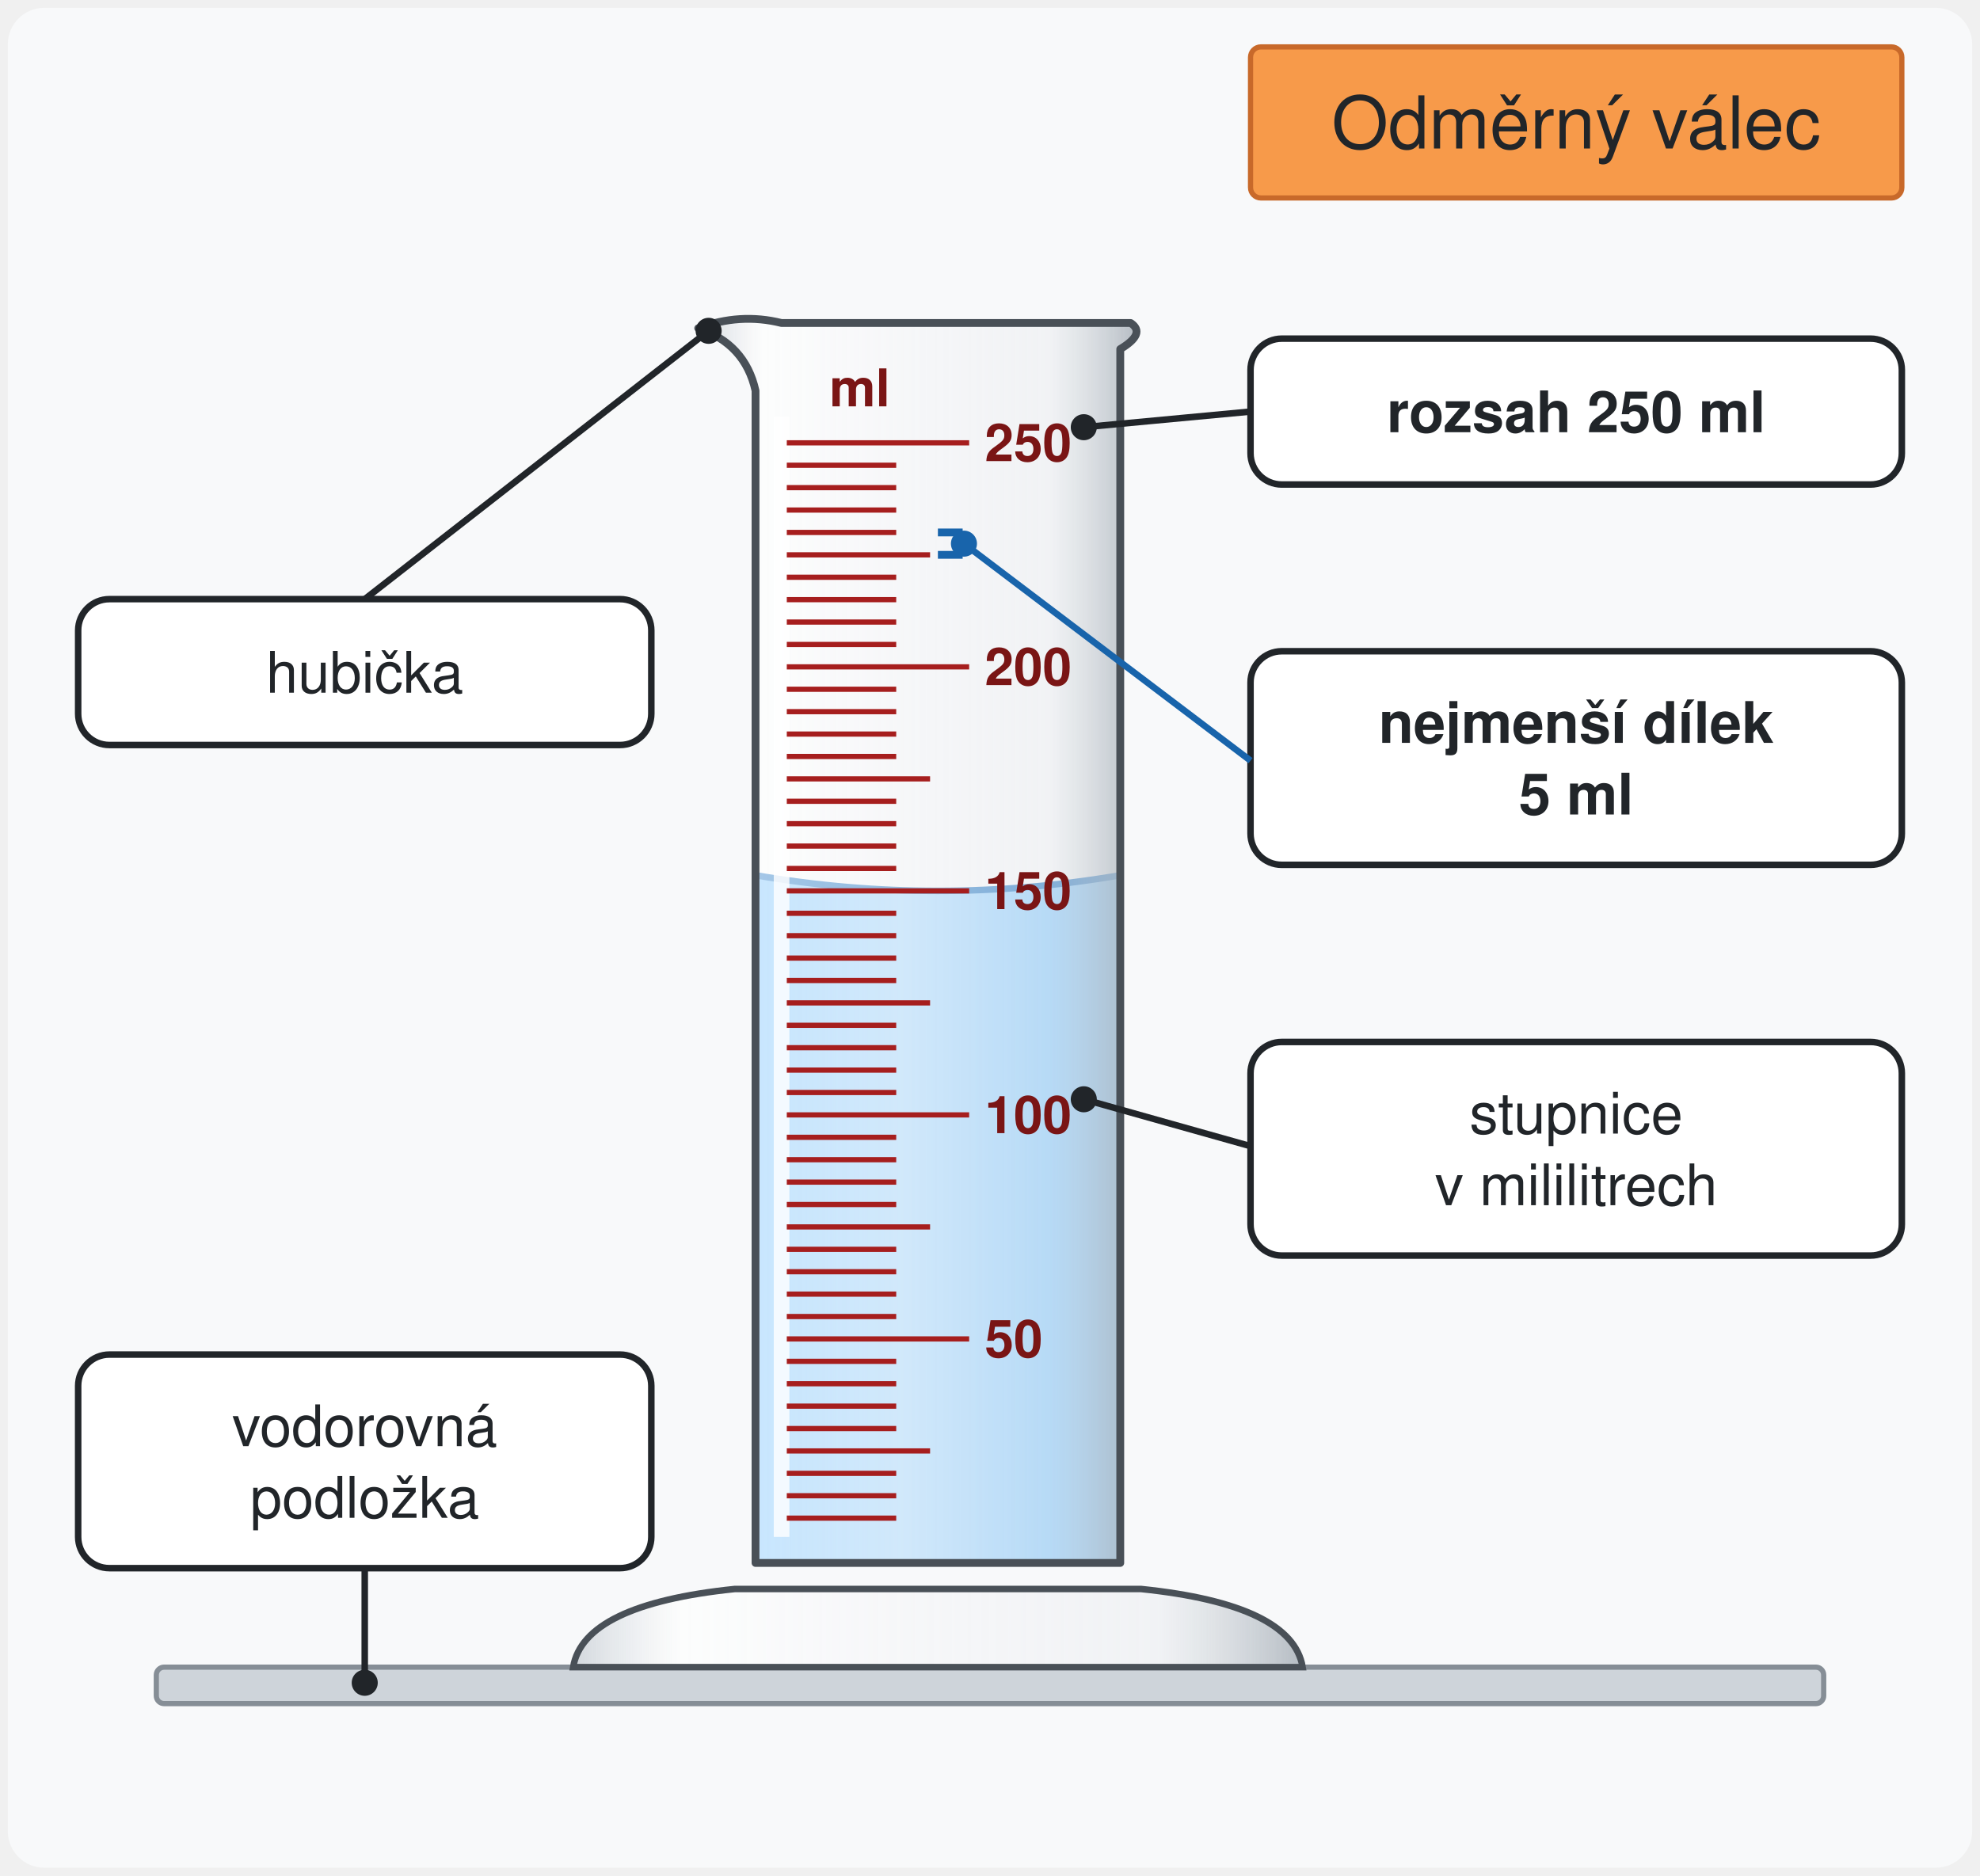
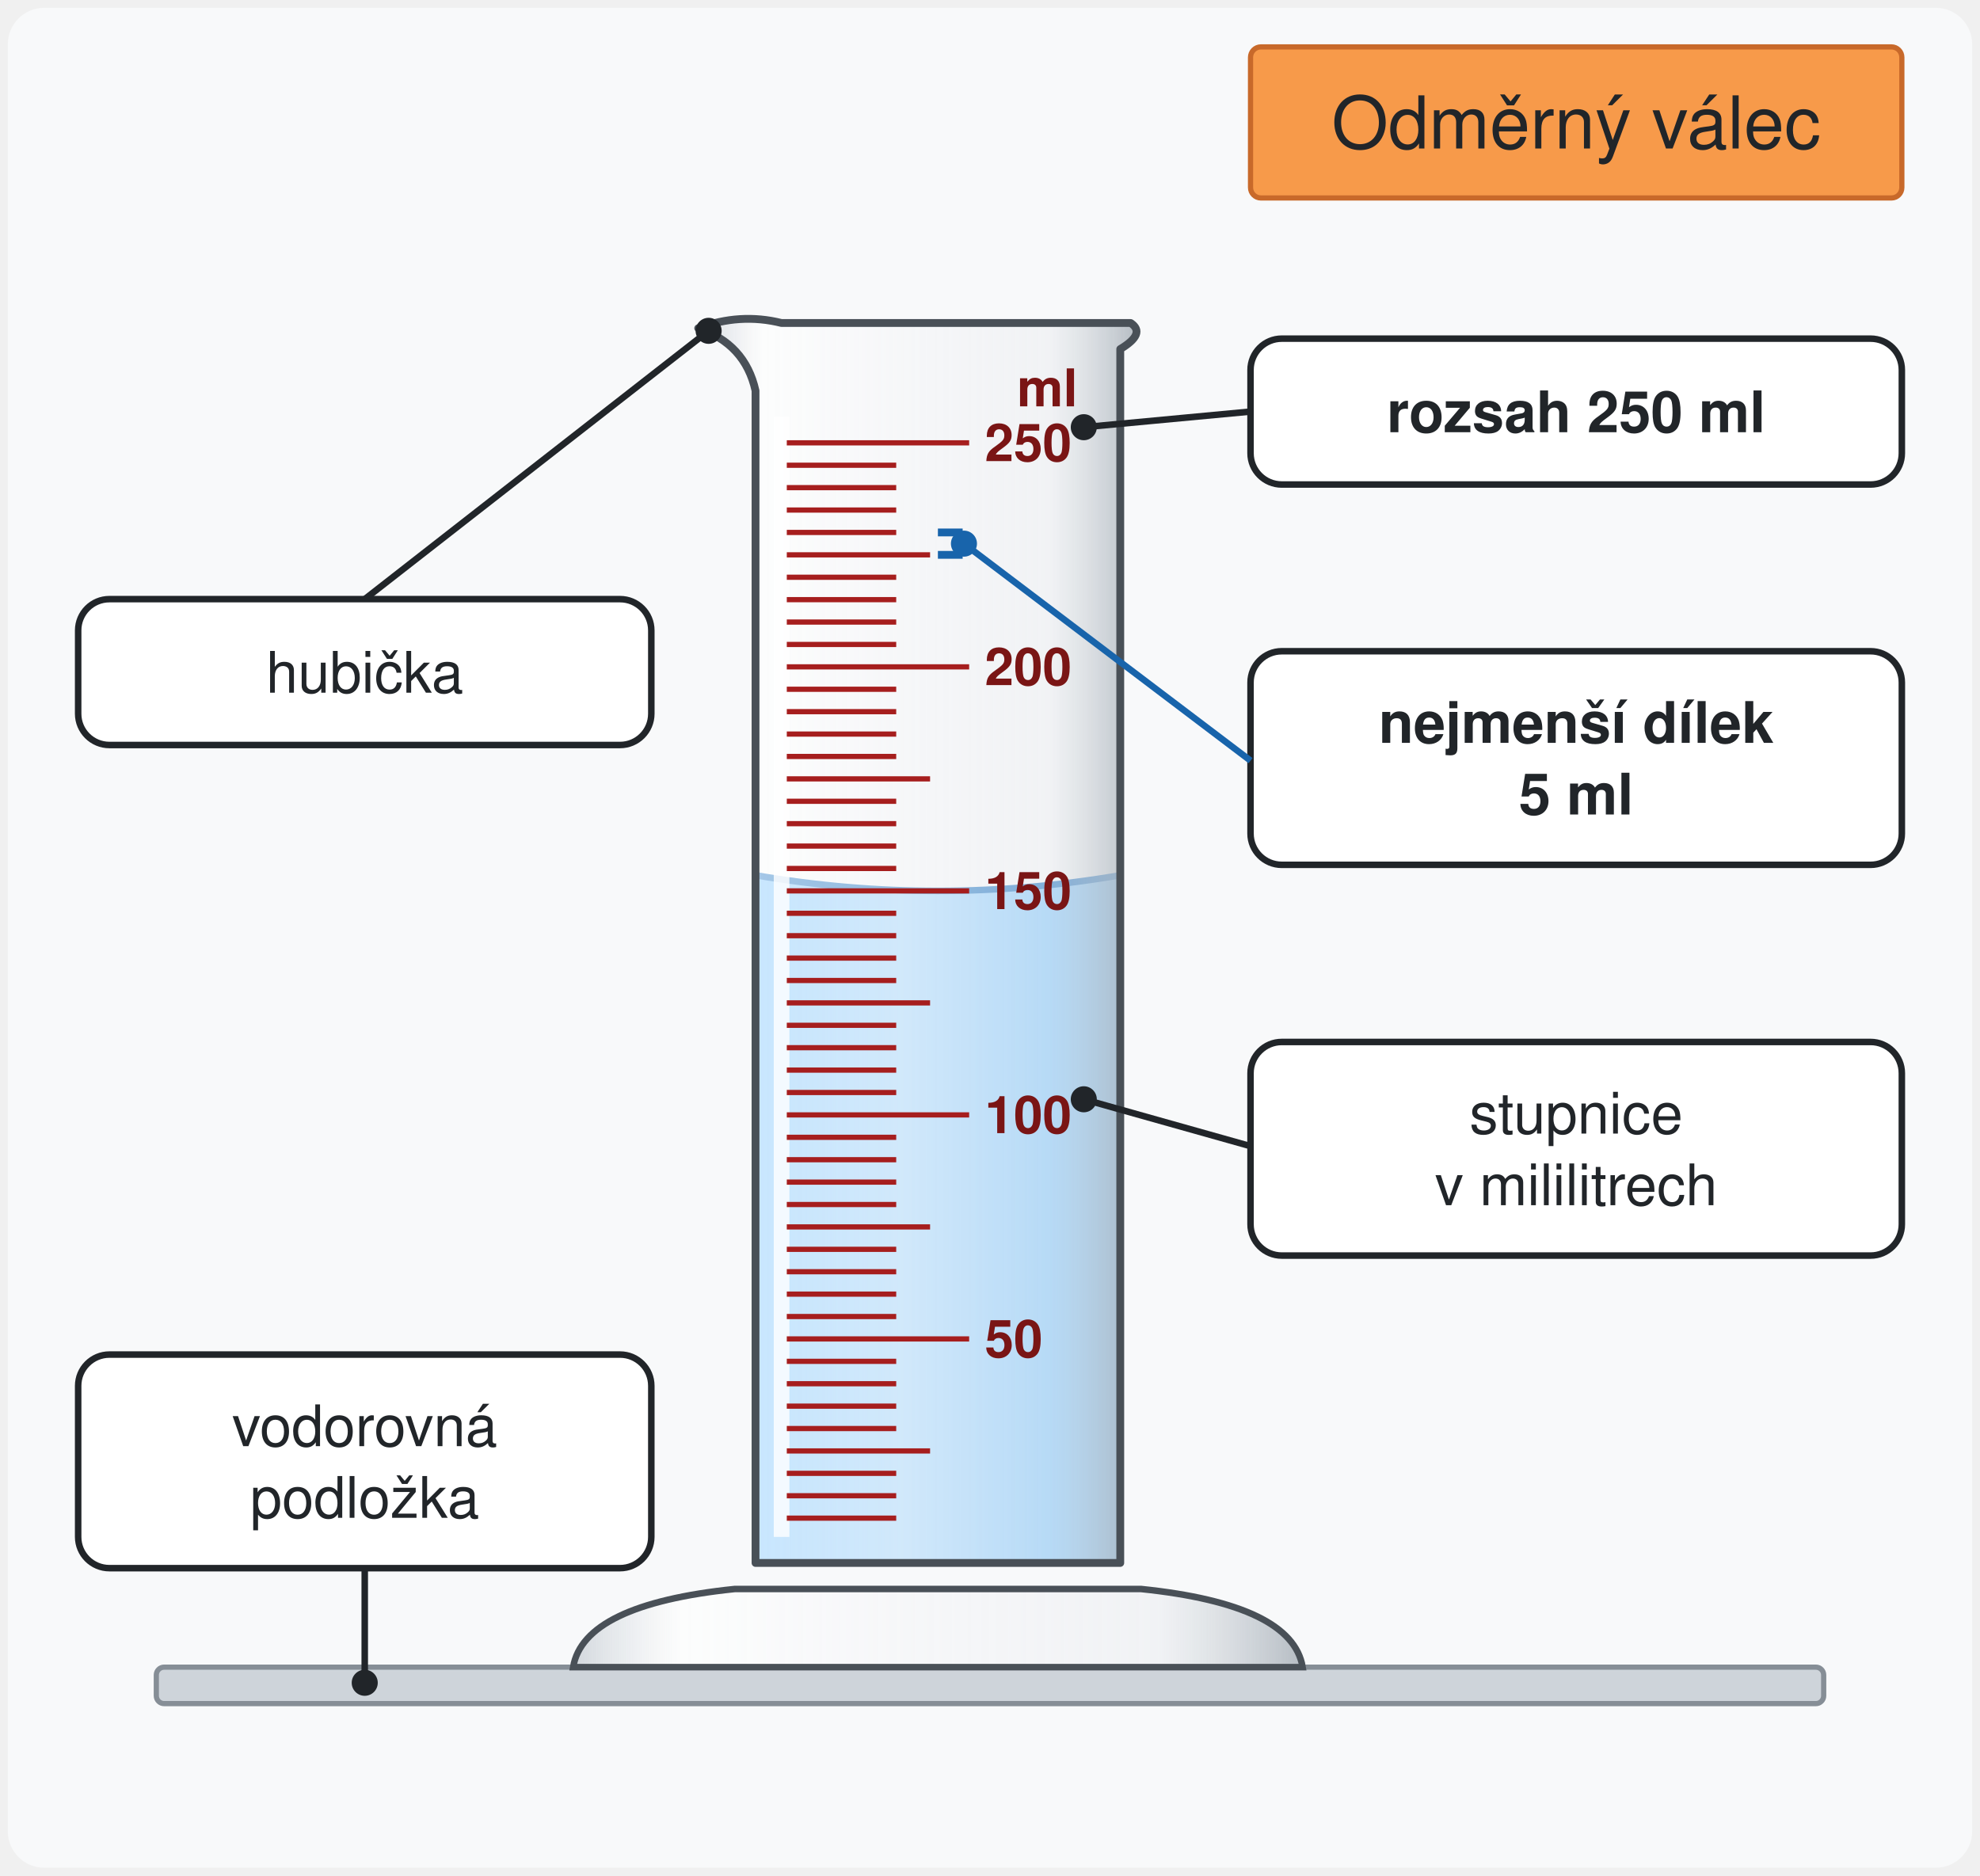
<svg xmlns="http://www.w3.org/2000/svg" viewBox="0 0 760 720" font-family="'Segoe UI', Helvetica, Arial, sans-serif" role="img" aria-label="Animace: skleněný odměrný válec s hubičkou a podstavcem stojí na vodorovné podložce. Z kádinky se do něj opatrně vlévá kapalina a hladina stoupá. Na stupnici jsou mililitry, rozsah je 250 ml a nejmenší dílek 5 ml.">
  <style>
/* Předloha: PDF Objem — fotografie skleněného odměrného válce 250 ml (hubička, podstavec, stupnice po 50 ml, dílek 5 ml). Překresleno, ne kopie.
   Cyklus 8 s: 0–6 % prázdný válec, 6–50 % opatrně vlijeme kapalinu z kádinky, hladina stoupá, pak se ustálí.
   Bez animace = koncový stav (kapalina ve válci, kádinka skrytá). */
@keyframes hl { 0%, 6% { transform: translate(0, 258px); } 50%, 96% { transform: translate(0, 0); } 100% { transform: translate(0, 258px); } }
@keyframes kad { 0%, 3% { opacity: 0; } 6%, 50% { opacity: 1; } 54%, 100% { opacity: 0; } }
.hl { animation: hl 8s ease-out infinite; }
.kad { opacity: 0; animation: kad 8s linear infinite; }
@media (prefers-reduced-motion: reduce) { .hl, .kad { animation: none; } }
</style>
  <defs>
    <linearGradient id="sklo" x1="0" y1="0" x2="1" y2="0">
      <stop offset="0" stop-color="#ced4da" stop-opacity="0.9" />
      <stop offset="0.15" stop-color="#ffffff" stop-opacity="0.6" />
      <stop offset="0.8" stop-color="#e9ecef" stop-opacity="0.5" />
      <stop offset="1" stop-color="#adb5bd" stop-opacity="0.9" />
    </linearGradient>
    <linearGradient id="voda" x1="0" y1="0" x2="1" y2="0">
      <stop offset="0" stop-color="#74c0fc" />
      <stop offset="0.4" stop-color="#a5d8ff" />
      <stop offset="1" stop-color="#74c0fc" />
    </linearGradient>
    <clipPath id="vnitrek">
      <rect x="290" y="40" width="140" height="560" />
    </clipPath>
  </defs>
  <rect x="3" y="3" width="754" height="714" rx="14" fill="#f8f9fa" />
  <rect x="480" y="18" width="250" height="58" rx="4" fill="#f79a4a" stroke="#c8692a" stroke-width="2" />
  <text x="605" y="57" font-size="28" fill="#212529" text-anchor="middle">Odměrný válec</text>
  <rect x="60" y="640" width="640" height="14" rx="3" fill="#ced4da" stroke="#868e96" stroke-width="2" />
  <path d="M220 640Q224 616 282 610H438Q496 616 500 640Z" fill="url(#sklo)" stroke="#495057" stroke-width="2.5" />
  <g class="kad">
    <rect x="324" y="112" width="10" height="488" fill="#74c0fc" />
    <g transform="translate(330 112) rotate(100)">
      <rect x="-80" y="0" width="80" height="110" rx="6" fill="url(#sklo)" stroke="#495057" stroke-width="2.5" />
      <path d="M-18.3 0H0V103.4Z" fill="#74c0fc" stroke="#1971c2" stroke-width="2" />
      <path d="M-84 0H4" stroke="#495057" stroke-width="4" stroke-linecap="round" />
    </g>
  </g>
  <g clip-path="url(#vnitrek)">
    <g class="hl">
      <path d="M290 336Q360 348 430 336V900H290Z" fill="url(#voda)" />
      <path d="M290 336Q360 348 430 336" fill="none" stroke="#1971c2" stroke-width="2.5" />
    </g>
  </g>
  <path d="M290 600V150Q286 132 268 126Q284 120 300 124H434Q440 128 430 134V600Z" fill="url(#sklo)" stroke="#495057" stroke-width="3" stroke-linejoin="round" />
  <path d="M300 590V160" stroke="#fff" stroke-width="6" opacity="0.8" />
  <path d="M302 582.8H344M302 574.2H344M302 565.6H344M302 557H357M302 548.4H344M302 539.8H344M302 531.2H344M302 522.6H344M302 514H372M302 505.4H344M302 496.8H344M302 488.2H344M302 479.6H344M302 471H357M302 462.4H344M302 453.8H344M302 445.2H344M302 436.6H344M302 428H372M302 419.4H344M302 410.8H344M302 402.2H344M302 393.6H344M302 385H357M302 376.4H344M302 367.8H344M302 359.2H344M302 350.6H344M302 342H372M302 333.4H344M302 324.8H344M302 316.2H344M302 307.6H344M302 299H357M302 290.4H344M302 281.8H344M302 273.2H344M302 264.6H344M302 256H372M302 247.4H344M302 238.8H344M302 230.2H344M302 221.6H344M302 213H357M302 204.4H344M302 195.8H344M302 187.2H344M302 178.6H344M302 170H372" stroke="#a61e1e" stroke-width="2" />
  <text x="378" y="521" font-size="20" font-weight="bold" fill="#7a1515">50</text>
  <text x="378" y="435" font-size="20" font-weight="bold" fill="#7a1515">100</text>
  <text x="378" y="349" font-size="20" font-weight="bold" fill="#7a1515">150</text>
  <text x="378" y="263" font-size="20" font-weight="bold" fill="#7a1515">200</text>
  <text x="378" y="177" font-size="20" font-weight="bold" fill="#7a1515">250</text>
-   <text x="330" y="156" font-size="20" font-weight="bold" fill="#7a1515" text-anchor="middle">ml</text>
+   <text x="402" y="156" font-size="20" font-weight="bold" fill="#7a1515" text-anchor="middle">ml</text>
  <g>
    <rect x="480" y="130" width="250" height="56" rx="12" fill="#fff" stroke="#212529" stroke-width="2.5" />
    <text x="605" y="165.92" font-size="22" font-weight="bold" fill="#212529" text-anchor="middle">rozsah 250 ml</text>
  </g>
  <path d="M480 158L416 164" stroke="#212529" stroke-width="2.5" />
  <circle cx="416" cy="164" r="5" fill="#212529" />
  <path d="M360 204.4h8V213h-8" fill="none" stroke="#1864ab" stroke-width="3" />
  <g>
    <rect x="480" y="250" width="250" height="82" rx="12" fill="#fff" stroke="#212529" stroke-width="2.5" />
    <text x="605" y="285.17" font-size="22" font-weight="bold" fill="#212529" text-anchor="middle">nejmenší dílek</text>
    <text x="605" y="312.67" font-size="22" font-weight="bold" fill="#212529" text-anchor="middle">5 ml</text>
  </g>
  <path d="M480 292L370 208.7" stroke="#1864ab" stroke-width="2.5" />
  <circle cx="370" cy="208.7" r="5" fill="#1864ab" />
  <g>
    <rect x="480" y="400" width="250" height="82" rx="12" fill="#fff" stroke="#212529" stroke-width="2.5" />
    <text x="605" y="435.17" font-size="22" fill="#212529" text-anchor="middle">stupnice</text>
    <text x="605" y="462.67" font-size="22" fill="#212529" text-anchor="middle">v mililitrech</text>
  </g>
  <path d="M480 440L416 422" stroke="#212529" stroke-width="2.5" />
  <circle cx="416" cy="422" r="5" fill="#212529" />
  <g>
    <rect x="30" y="230" width="220" height="56" rx="12" fill="#fff" stroke="#212529" stroke-width="2.5" />
    <text x="140" y="265.92" font-size="22" fill="#212529" text-anchor="middle">hubička</text>
  </g>
  <path d="M140 230L272 127" stroke="#212529" stroke-width="2.5" />
  <circle cx="272" cy="127" r="5" fill="#212529" />
  <g>
    <rect x="30" y="520" width="220" height="82" rx="12" fill="#fff" stroke="#212529" stroke-width="2.5" />
    <text x="140" y="555.17" font-size="22" fill="#212529" text-anchor="middle">vodorovná</text>
    <text x="140" y="582.67" font-size="22" fill="#212529" text-anchor="middle">podložka</text>
  </g>
  <path d="M140 602L140 646" stroke="#212529" stroke-width="2.5" />
  <circle cx="140" cy="646" r="5" fill="#212529" />
</svg>
